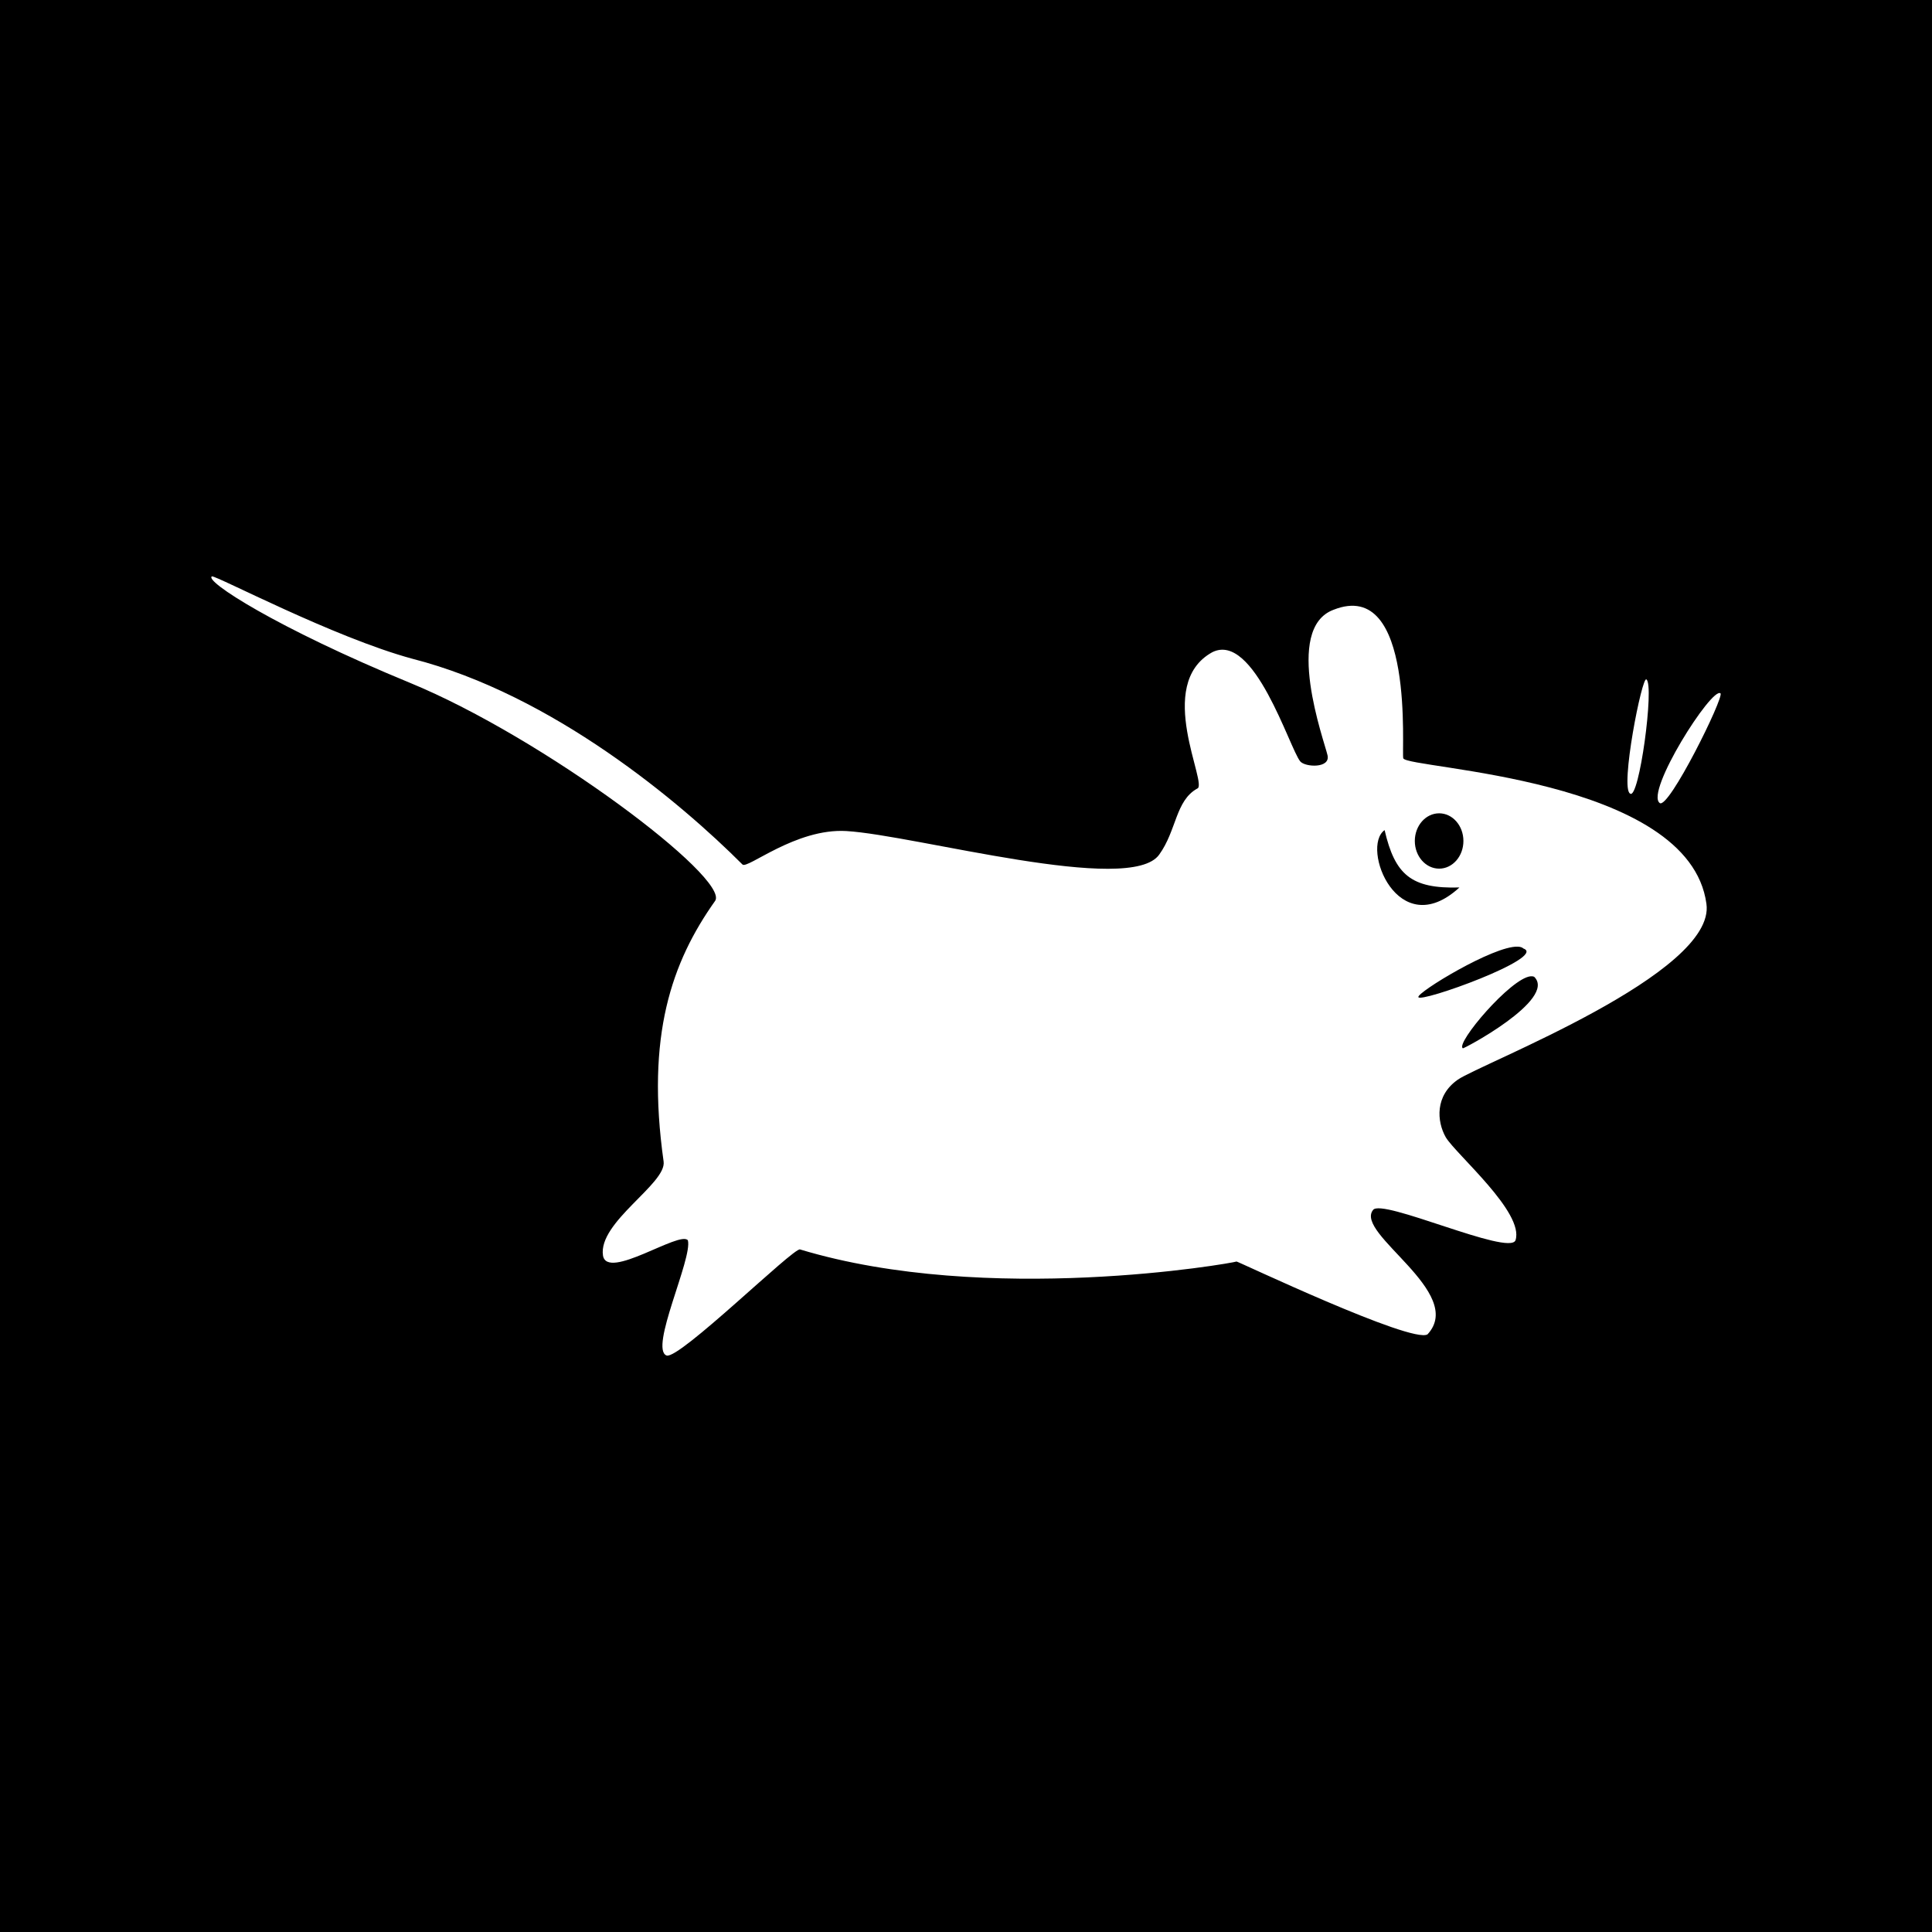
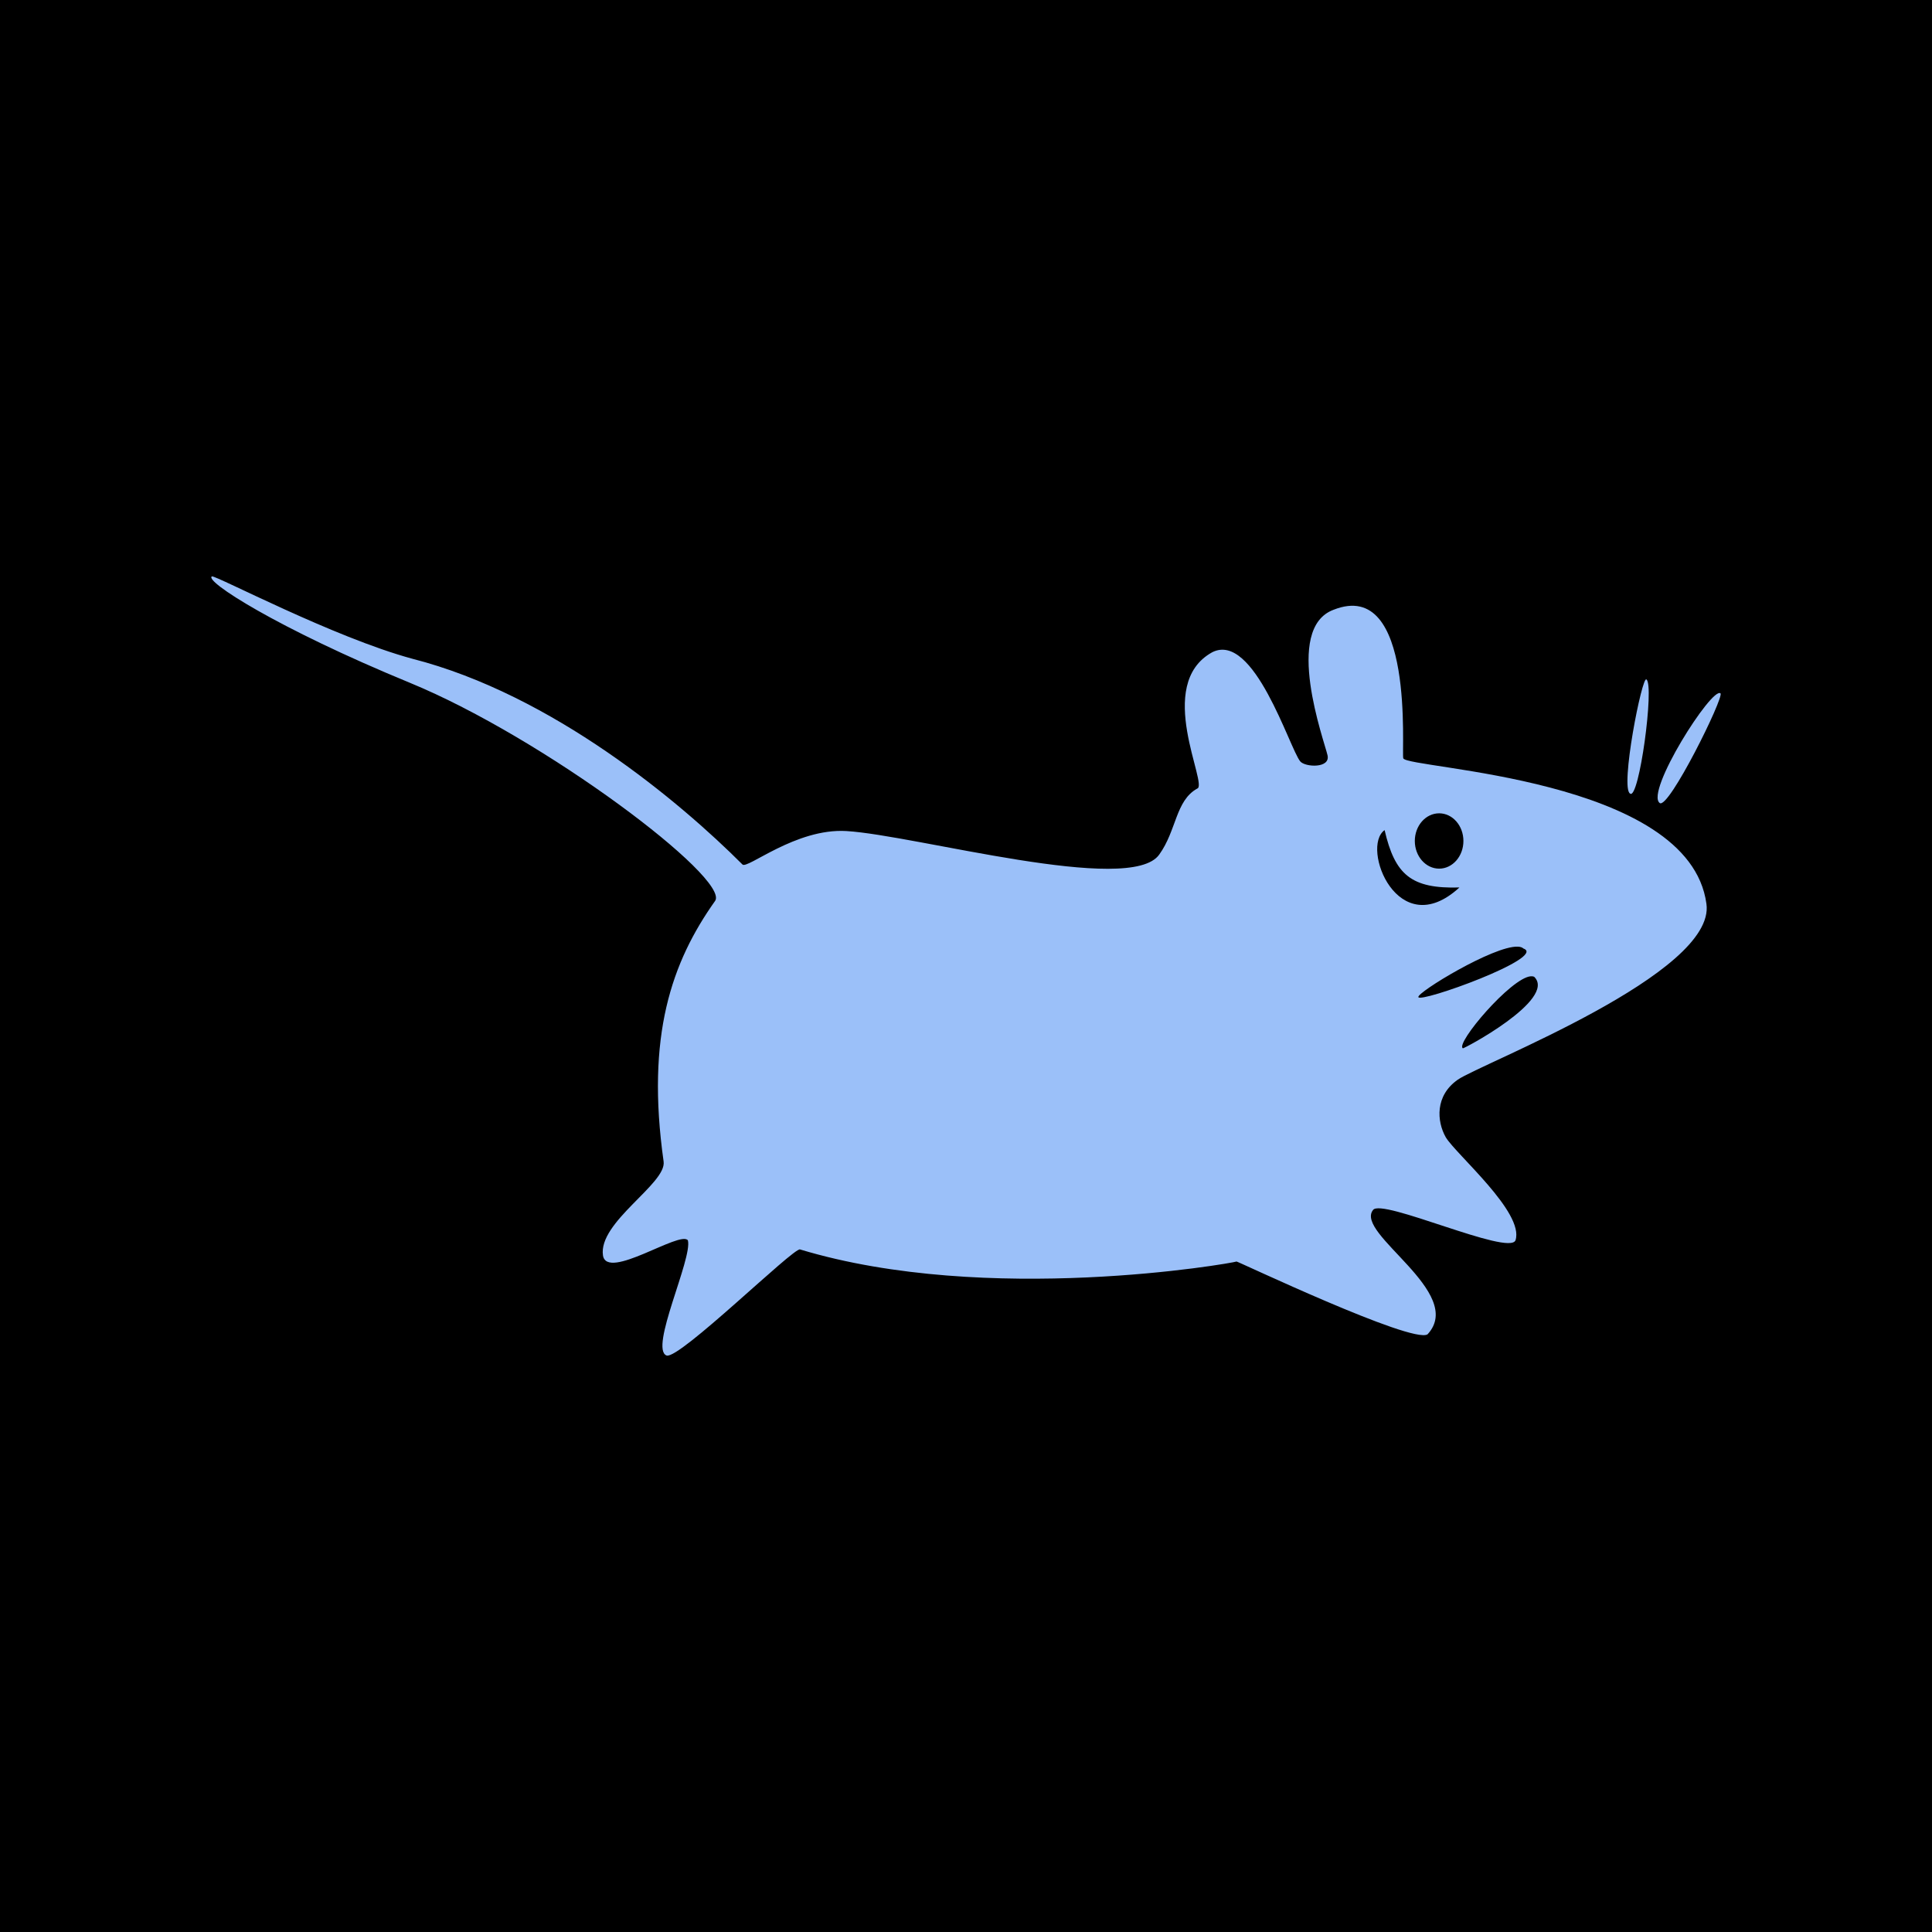
<svg xmlns="http://www.w3.org/2000/svg" width="128" height="128" id="svg3487" version="1.1">
  <defs id="defs3489">
    </defs>
  <g id="layer1" transform="translate(-196.5714,-82.07646)">
    <rect style="fill:#000000;fill-opacity:1;stroke:none" id="rect3468" width="128" height="128" x="196.571" y="82.076" />
-     <g style="fill:#ffffff;fill-opacity:1" id="g3460" transform="matrix(0.1535643,0,0,0.1535643,204.8334,12.12912)">
-       <path style="fill:#ffffff;fill-opacity:1;fill-rule:evenodd;stroke:none" id="path3462" d="m 688.478,754.63 c -3.688,-3.051 -32.611,42.584 -26.216,47.319 3.846,2.877 27.863,-45.692 26.216,-47.319 z" />
-       <path style="fill:#ffffff;fill-opacity:1;fill-rule:evenodd;stroke:none" id="path3464" d="m 656.53,748.644 c -1.825,-2.119 -11.512,47.058 -7.033,49.236 3.846,2.877 10.543,-46.678 7.033,-49.236 z" />
-       <path id="path3466" d="m 37.625,704.159 c -3.443,1.885 27.553,22.094 85.469,45.938 57.92,23.844 137.93,84.277 131.656,94.031 -18.812,26.497 -29.908,58.188 -22.25,112.469 1.381,9.555 -28.316,26.146 -26.156,40.562 1.806,10.97 33.193,-10.875 36.625,-6.562 2.1,7.741 -16.792,46.919 -9.156,49.719 5.585,1.66 54.679,-46.587 57.531,-45.781 80.962,24.476 186.304,5.994 188.344,5.219 -0.192,-0.425 75.802,35.726 82.406,31.406 16.66,-18.041 -31.573,-43.468 -23.531,-53.625 3.526,-5.317 58.748,19.964 61.469,13.062 3.959,-11.948 -25.642,-37.036 -30.094,-44.469 -3.872,-6.853 -4.712,-17.919 5.219,-24.844 9.935,-6.924 111.51,-45.776 107.25,-75.844 -7.365,-54.635 -128.821,-58.183 -130.781,-62.781 -0.922,-2.16 5.345,-78.127 -30.094,-64.094 -21.819,8.121 -4.005,56.523 -2.594,62.781 1.302,5.761 -9.708,5.154 -11.781,2.625 -4.629,-5.652 -19.912,-56.103 -37.938,-47.094 -25.281,13.939 -1.489,57.433 -6.531,58.844 -9.367,5.235 -8.836,18.021 -16.344,28.438 -12.381,17.744 -105.021,-8.311 -134.969,-10.125 -21.925,-1.295 -42.896,16.694 -44.875,14.406 -26.696,-26.734 -81.928,-73.287 -142.438,-88.75 C 90.129,730.481 39.65,703.82 37.625,704.159 z m 529.469,102.219 c 5.79,-1e-5 10.469,5.346 10.469,11.938 2e-5,6.592 -4.679,11.938 -10.469,11.938 -5.79,0 -10.5,-5.346 -10.5,-11.938 10e-6,-6.592 4.71,-11.938 10.5,-11.938 z m -23.531,7.25 c 4.456,19.234 11.41,25.363 32.281,24.75 -26.565,24.359 -42.709,-17.378 -32.281,-24.75 z M 601,863.909 c 1.087,0.041 1.924,0.289 2.469,0.812 10.465,3.793 -44.975,23.756 -45.344,20.938 -0.576,-2.012 32.368,-22.148 42.875,-21.75 z m 5.625,12.781 c 0.573,-0.044 1.077,0.032 1.5,0.25 9.878,9.815 -31.275,31.576 -30.812,30.812 -3.316,-2.004 20.72,-30.396 29.312,-31.062 z" style="fill:#ffffff;fill-opacity:1;fill-rule:evenodd;stroke:none" />
+     <g style="fill:#9bc0f9;fill-opacity:1" id="g3460" transform="matrix(0.1535643,0,0,0.1535643,204.8334,12.12912)">
+       <path style="fill:#9bc0f9;fill-opacity:1;fill-rule:evenodd;stroke:none" id="path3462" d="m 688.478,754.63 c -3.688,-3.051 -32.611,42.584 -26.216,47.319 3.846,2.877 27.863,-45.692 26.216,-47.319 z" />
+       <path style="fill:#9bc0f9;fill-opacity:1;fill-rule:evenodd;stroke:none" id="path3464" d="m 656.53,748.644 c -1.825,-2.119 -11.512,47.058 -7.033,49.236 3.846,2.877 10.543,-46.678 7.033,-49.236 z" />
+       <path id="path3466" d="m 37.625,704.159 c -3.443,1.885 27.553,22.094 85.469,45.938 57.92,23.844 137.93,84.277 131.656,94.031 -18.812,26.497 -29.908,58.188 -22.25,112.469 1.381,9.555 -28.316,26.146 -26.156,40.562 1.806,10.97 33.193,-10.875 36.625,-6.562 2.1,7.741 -16.792,46.919 -9.156,49.719 5.585,1.66 54.679,-46.587 57.531,-45.781 80.962,24.476 186.304,5.994 188.344,5.219 -0.192,-0.425 75.802,35.726 82.406,31.406 16.66,-18.041 -31.573,-43.468 -23.531,-53.625 3.526,-5.317 58.748,19.964 61.469,13.062 3.959,-11.948 -25.642,-37.036 -30.094,-44.469 -3.872,-6.853 -4.712,-17.919 5.219,-24.844 9.935,-6.924 111.51,-45.776 107.25,-75.844 -7.365,-54.635 -128.821,-58.183 -130.781,-62.781 -0.922,-2.16 5.345,-78.127 -30.094,-64.094 -21.819,8.121 -4.005,56.523 -2.594,62.781 1.302,5.761 -9.708,5.154 -11.781,2.625 -4.629,-5.652 -19.912,-56.103 -37.938,-47.094 -25.281,13.939 -1.489,57.433 -6.531,58.844 -9.367,5.235 -8.836,18.021 -16.344,28.438 -12.381,17.744 -105.021,-8.311 -134.969,-10.125 -21.925,-1.295 -42.896,16.694 -44.875,14.406 -26.696,-26.734 -81.928,-73.287 -142.438,-88.75 C 90.129,730.481 39.65,703.82 37.625,704.159 z m 529.469,102.219 c 5.79,-1e-5 10.469,5.346 10.469,11.938 2e-5,6.592 -4.679,11.938 -10.469,11.938 -5.79,0 -10.5,-5.346 -10.5,-11.938 10e-6,-6.592 4.71,-11.938 10.5,-11.938 z m -23.531,7.25 c 4.456,19.234 11.41,25.363 32.281,24.75 -26.565,24.359 -42.709,-17.378 -32.281,-24.75 z M 601,863.909 c 1.087,0.041 1.924,0.289 2.469,0.812 10.465,3.793 -44.975,23.756 -45.344,20.938 -0.576,-2.012 32.368,-22.148 42.875,-21.75 z m 5.625,12.781 c 0.573,-0.044 1.077,0.032 1.5,0.25 9.878,9.815 -31.275,31.576 -30.812,30.812 -3.316,-2.004 20.72,-30.396 29.312,-31.062 z" style="fill:#9bc0f9;fill-opacity:1;fill-rule:evenodd;stroke:none" />
    </g>
  </g>
</svg>
